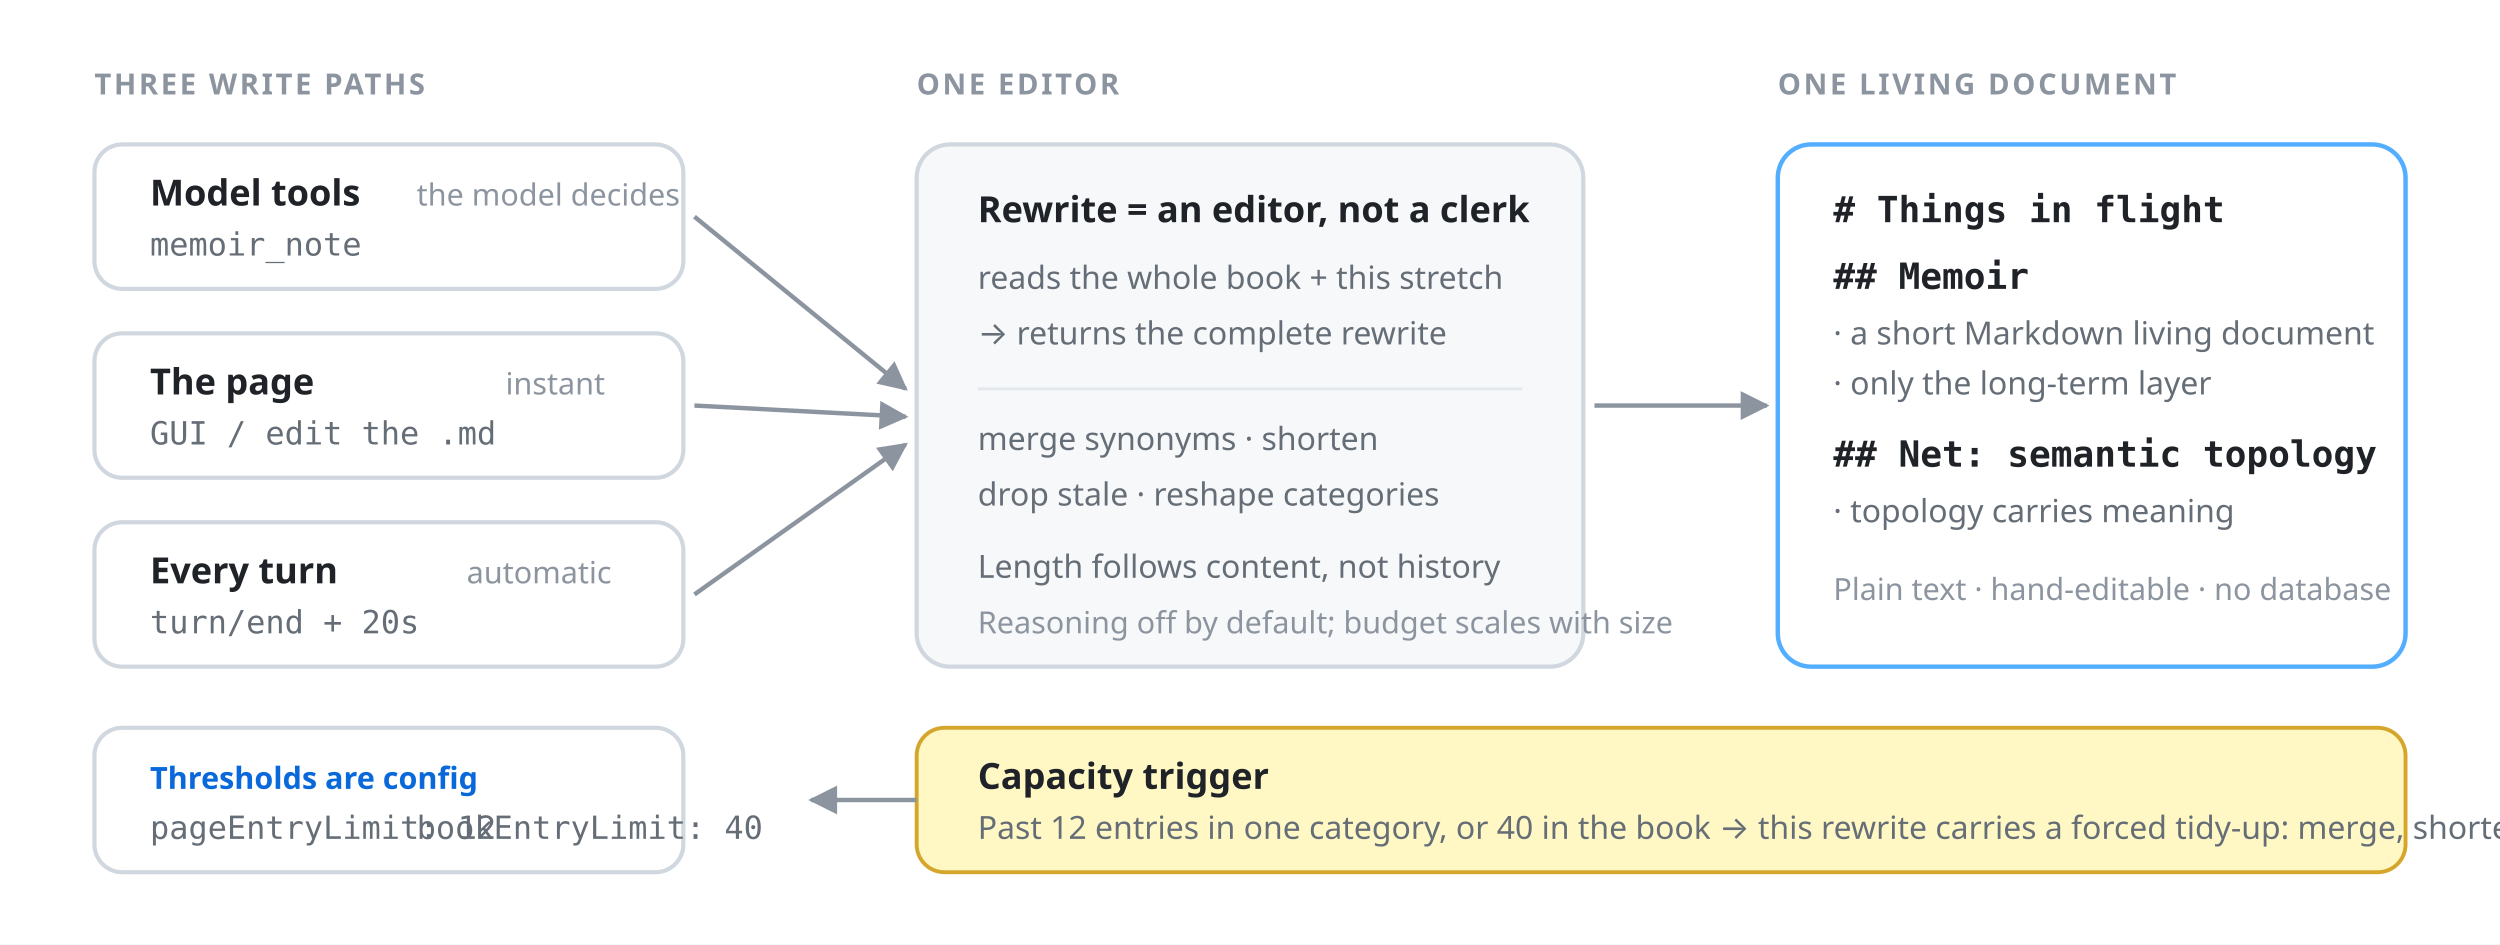
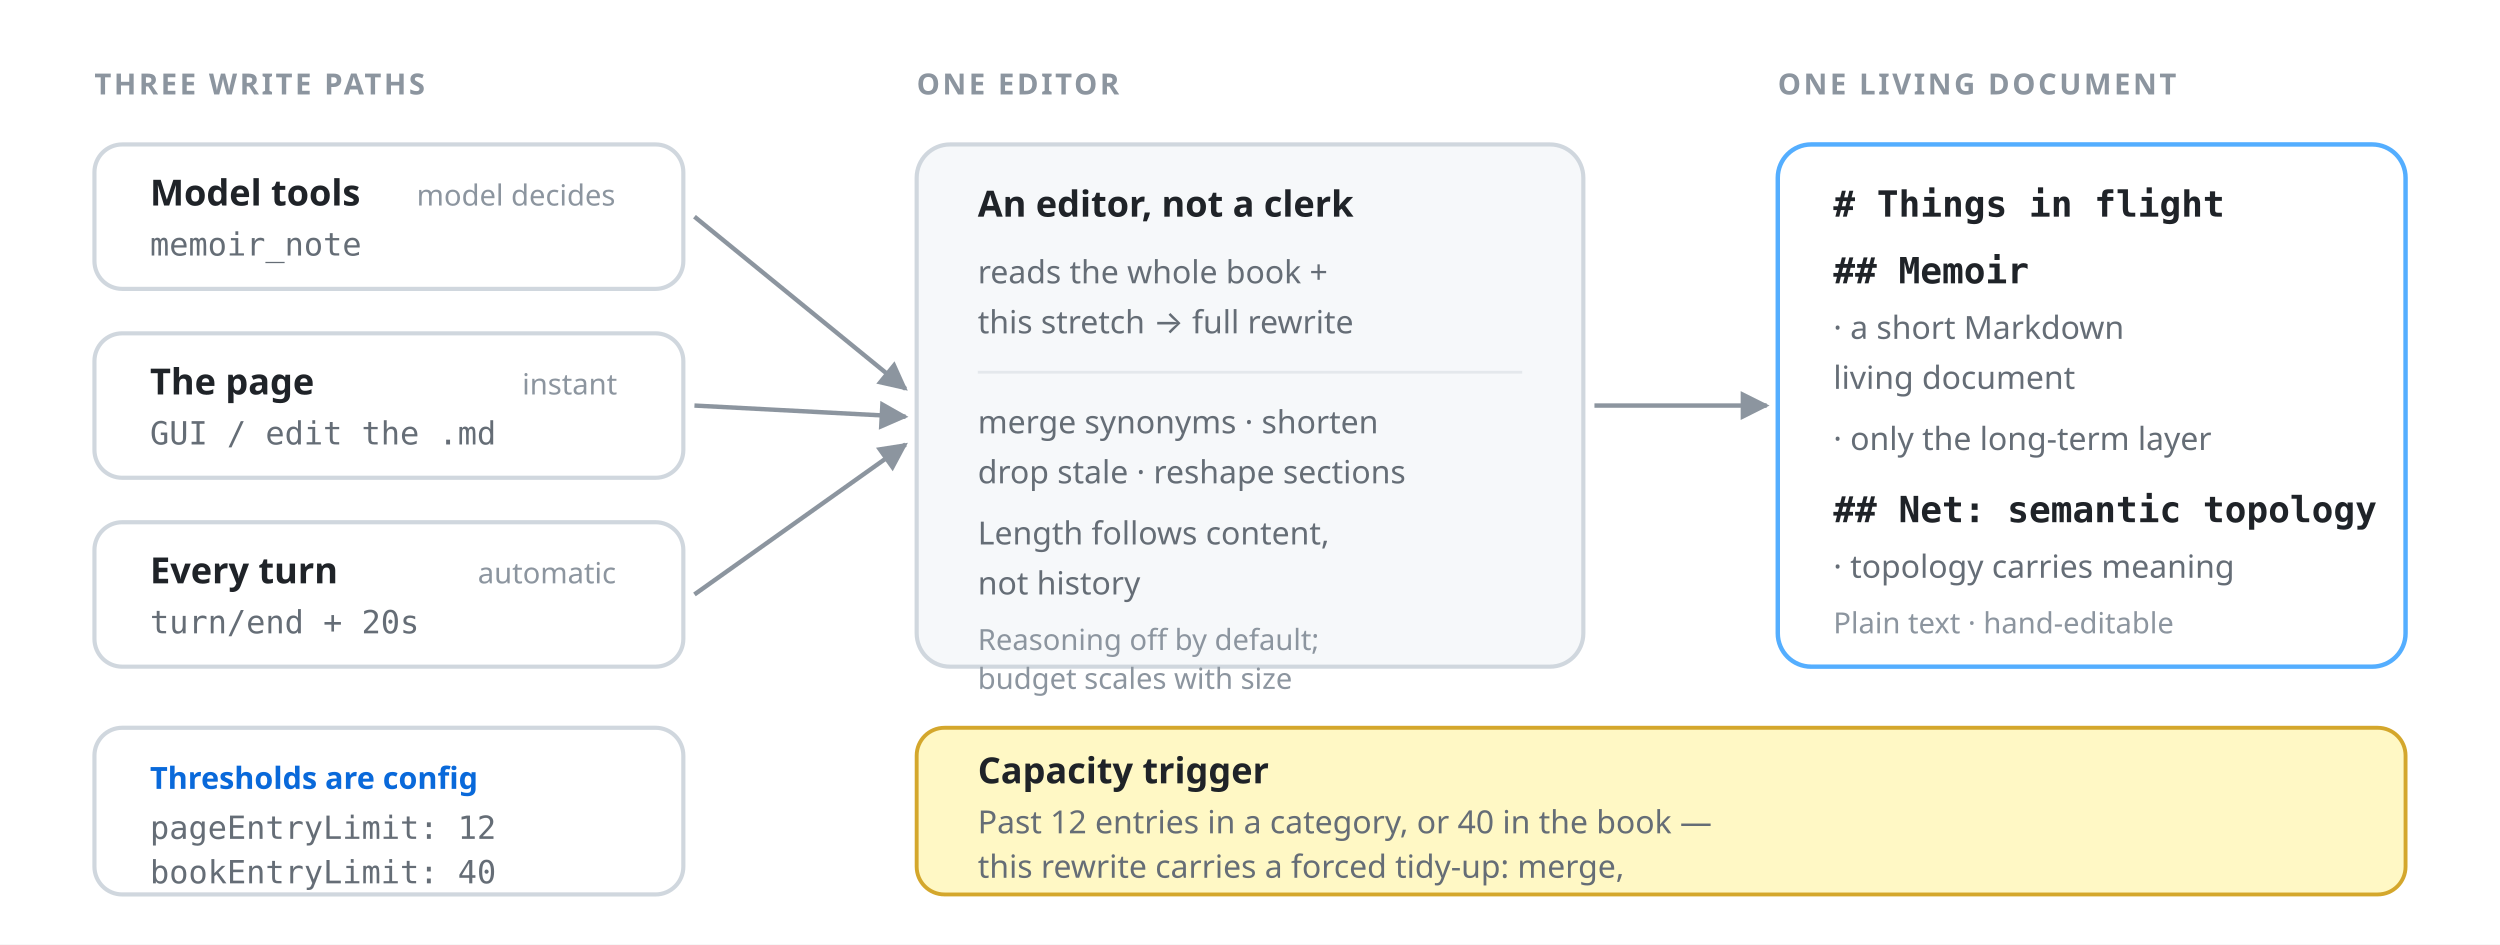
- <svg xmlns="http://www.w3.org/2000/svg" viewBox="0 0 900 340" width="900" height="340" role="img" aria-label="Three write paths feed one living document; a capacity trigger forces a tidy-up instead of endless growth" style="max-width:100%;height:auto">
+ <svg xmlns="http://www.w3.org/2000/svg" viewBox="0 0 900 340" width="900" height="340" style="max-width:100%;height:auto" role="img" aria-label="Three write paths feed one living document; a capacity trigger forces a tidy-up">
  <style>
    text { font-family: ui-sans-serif, system-ui, -apple-system, "Segoe UI", "Noto Sans", sans-serif; }
    .mono { font-family: ui-monospace, SFMono-Regular, Menlo, Consolas, monospace; }
    .t { font-size: 13px; font-weight: 600; fill: #1f2328; }
    .d { font-size: 11.5px; fill: #656d76; }
-     .d2 { font-size: 11px; fill: #8c959f; }
+     .d2 { font-size: 10.5px; fill: #8c959f; }
    .label { font-size: 10.5px; font-weight: 600; fill: #8c959f; letter-spacing: .09em; }
    .badgetext { font-size: 11px; font-weight: 600; fill: #0969da; }
    .arrow { stroke: #8c959f; stroke-width: 1.6; fill: none; }
  </style>
  <defs>
    <marker id="ah" viewBox="0 0 10 10" refX="9" refY="5" markerWidth="6.5" markerHeight="6.5" orient="auto-start-reverse">
      <path d="M 0 0 L 10 5 L 0 10 z" fill="#8c959f" />
    </marker>
  </defs>
  <rect width="900" height="340" fill="#ffffff" />
  <text class="label" x="34" y="34">THREE WRITE PATHS</text>
  <text class="label" x="330" y="34">ONE EDITOR</text>
  <text class="label" x="640" y="34">ONE LIVING DOCUMENT</text>
  <rect x="34" y="52" width="212" height="52" rx="10" fill="#ffffff" stroke="#d0d7de" stroke-width="1.5" />
  <text class="t" x="54" y="74">Model tools</text>
  <text class="d mono" x="54" y="92">memoir_note</text>
-   <text class="d2" x="150" y="74">the model decides</text>
+   <text class="d2" x="150" y="74">model decides</text>
  <rect x="34" y="120" width="212" height="52" rx="10" fill="#ffffff" stroke="#d0d7de" stroke-width="1.5" />
  <text class="t" x="54" y="142">The page</text>
  <text class="d mono" x="54" y="160">GUI / edit the .md</text>
-   <text class="d2" x="182" y="142">instant</text>
+   <text class="d2" x="188" y="142">instant</text>
  <rect x="34" y="188" width="212" height="52" rx="10" fill="#ffffff" stroke="#d0d7de" stroke-width="1.5" />
  <text class="t" x="54" y="210">Every turn</text>
  <text class="d mono" x="54" y="228">turn/end + 20s</text>
-   <text class="d2" x="168" y="210">automatic</text>
+   <text class="d2" x="172" y="210">automatic</text>
  <line class="arrow" x1="250" y1="78" x2="326" y2="140" marker-end="url(#ah)" />
  <line class="arrow" x1="250" y1="146" x2="326" y2="150" marker-end="url(#ah)" />
  <line class="arrow" x1="250" y1="214" x2="326" y2="160" marker-end="url(#ah)" />
  <rect x="330" y="52" width="240" height="188" rx="12" fill="#f6f8fa" stroke="#d0d7de" stroke-width="1.5" />
-   <text class="t" x="352" y="80">Rewrite = an editor, not a clerk</text>
-   <text class="d" x="352" y="104">reads the whole book + this stretch</text>
-   <text class="d" x="352" y="124">→ returns the complete rewrite</text>
-   <line x1="352" y1="140" x2="548" y2="140" stroke="#e4e8ec" stroke-width="1" />
-   <text class="d" x="352" y="162">merge synonyms · shorten</text>
-   <text class="d" x="352" y="182">drop stale · reshape categories</text>
-   <text class="d" x="352" y="208">Length follows content, not history</text>
-   <text class="d2" x="352" y="228">Reasoning off by default; budget scales with size</text>
+   <text class="t" x="352" y="78">An editor, not a clerk</text>
+   <text class="d" x="352" y="102">reads the whole book +</text>
+   <text class="d" x="352" y="120">this stretch → full rewrite</text>
+   <line x1="352" y1="134" x2="548" y2="134" stroke="#e4e8ec" stroke-width="1" />
+   <text class="d" x="352" y="156">merge synonyms · shorten</text>
+   <text class="d" x="352" y="174">drop stale · reshape sections</text>
+   <text class="d" x="352" y="196">Length follows content,</text>
+   <text class="d" x="352" y="214">not history</text>
+   <text class="d2" x="352" y="234">Reasoning off by default;</text>
+   <text class="d2" x="352" y="248" font-size="10.5">budget scales with size</text>
  <line class="arrow" x1="574" y1="146" x2="636" y2="146" marker-end="url(#ah)" />
  <rect x="640" y="52" width="226" height="188" rx="12" fill="#ffffff" stroke="#54aeff" stroke-width="1.6" />
-   <text class="t mono" x="660" y="80"># Things in flight</text>
-   <text class="t mono" x="660" y="104" font-size="12">## Memoir</text>
-   <text class="d" x="660" y="124">· a short Markdown living document</text>
-   <text class="d" x="660" y="142">· only the long-term layer</text>
-   <text class="t mono" x="660" y="168" font-size="12">## Net: semantic topology</text>
-   <text class="d" x="660" y="188">· topology carries meaning</text>
-   <text class="d2" x="660" y="216">Plain text · hand-editable · no database</text>
-   <rect x="330" y="262" width="536" height="52" rx="10" fill="#fff8c5" stroke="#d4a72c" stroke-width="1.4" />
-   <text class="t" x="352" y="284">Capacity trigger</text>
-   <text class="d" x="352" y="302">Past 12 entries in one category, or 40 in the book → this rewrite carries a forced tidy-up: merge, shorten, split into sections, fall back under the limits.</text>
-   <line class="arrow" x1="330" y1="288" x2="292" y2="288" marker-end="url(#ah)" stroke-dasharray="0" />
-   <rect x="34" y="262" width="212" height="52" rx="10" fill="#ffffff" stroke="#d0d7de" stroke-width="1.5" />
+   <text class="t mono" x="660" y="78"># Things in flight</text>
+   <text class="t mono" x="660" y="102" font-size="12">## Memoir</text>
+   <text class="d" x="660" y="122">· a short Markdown</text>
+   <text class="d" x="660" y="140">  living document</text>
+   <text class="d" x="660" y="162">· only the long-term layer</text>
+   <text class="t mono" x="660" y="188" font-size="12">## Net: semantic topology</text>
+   <text class="d" x="660" y="208">· topology carries meaning</text>
+   <text class="d2" x="660" y="228">Plain text · hand-editable</text>
+   <rect x="330" y="262" width="536" height="60" rx="10" fill="#fff8c5" stroke="#d4a72c" stroke-width="1.4" />
+   <text class="t" x="352" y="282">Capacity trigger</text>
+   <text class="d" x="352" y="300">Past 12 entries in a category, or 40 in the book —</text>
+   <text class="d" x="352" y="316">this rewrite carries a forced tidy-up: merge,</text>
+   <rect x="34" y="262" width="212" height="60" rx="10" fill="#ffffff" stroke="#d0d7de" stroke-width="1.5" />
  <text class="badgetext" x="54" y="284">Thresholds are config</text>
  <text class="d mono" x="54" y="302">pageEntryLimit: 12</text>
-   <text class="d mono" x="150" y="302">bookEntryLimit: 40</text>
+   <text class="d mono" x="54" y="318">bookEntryLimit: 40</text>
</svg>
